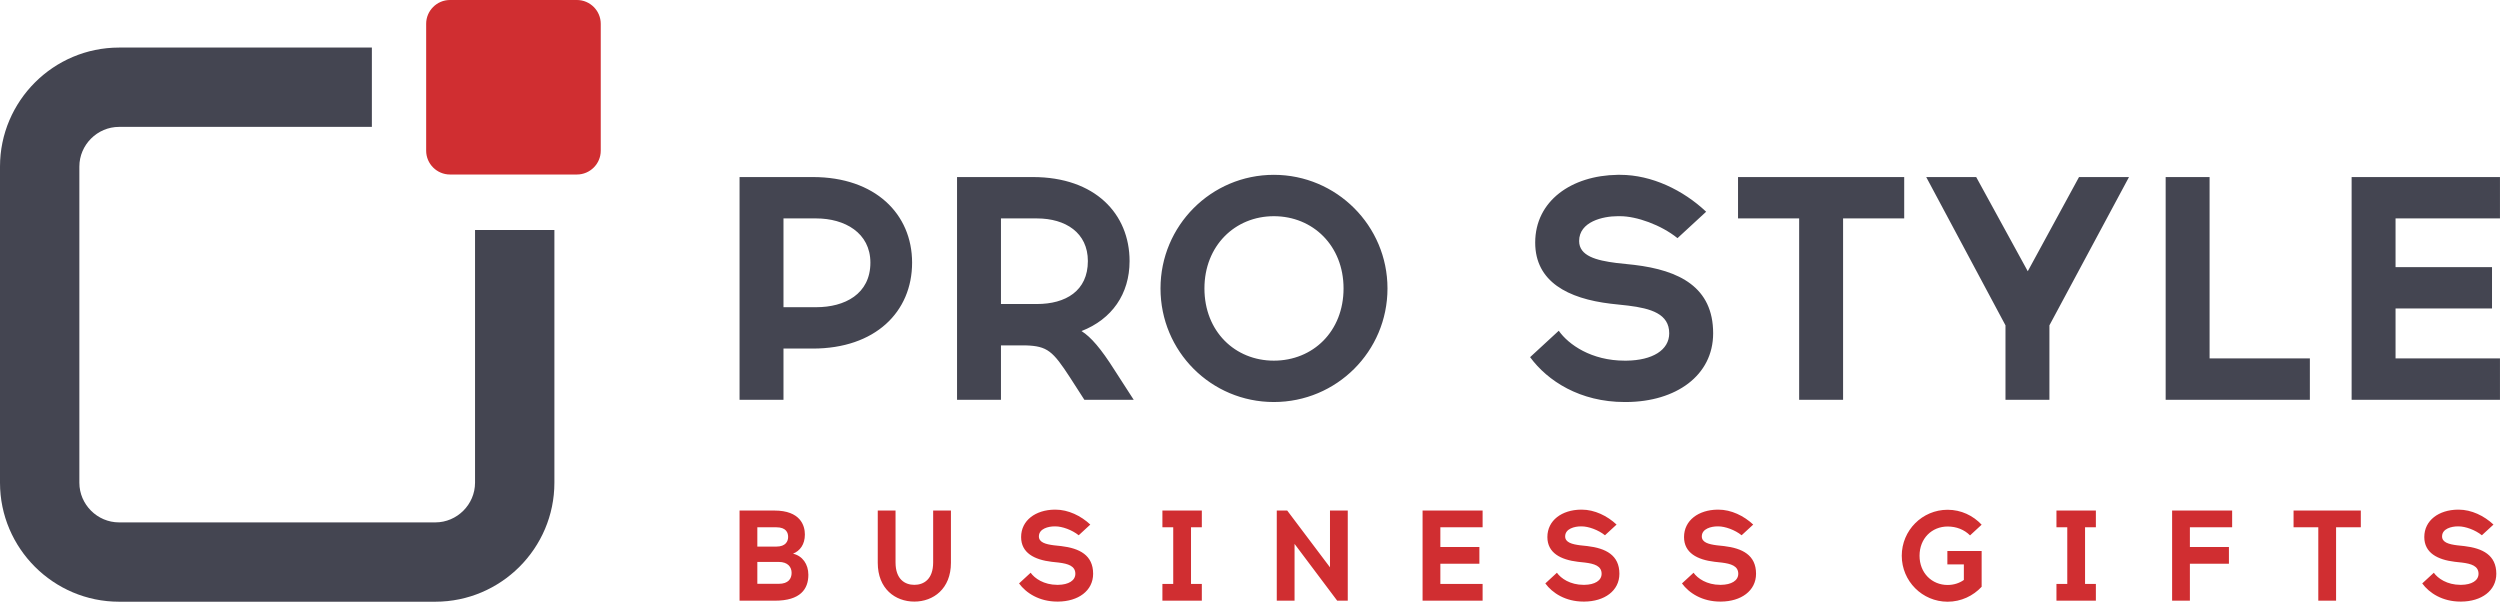
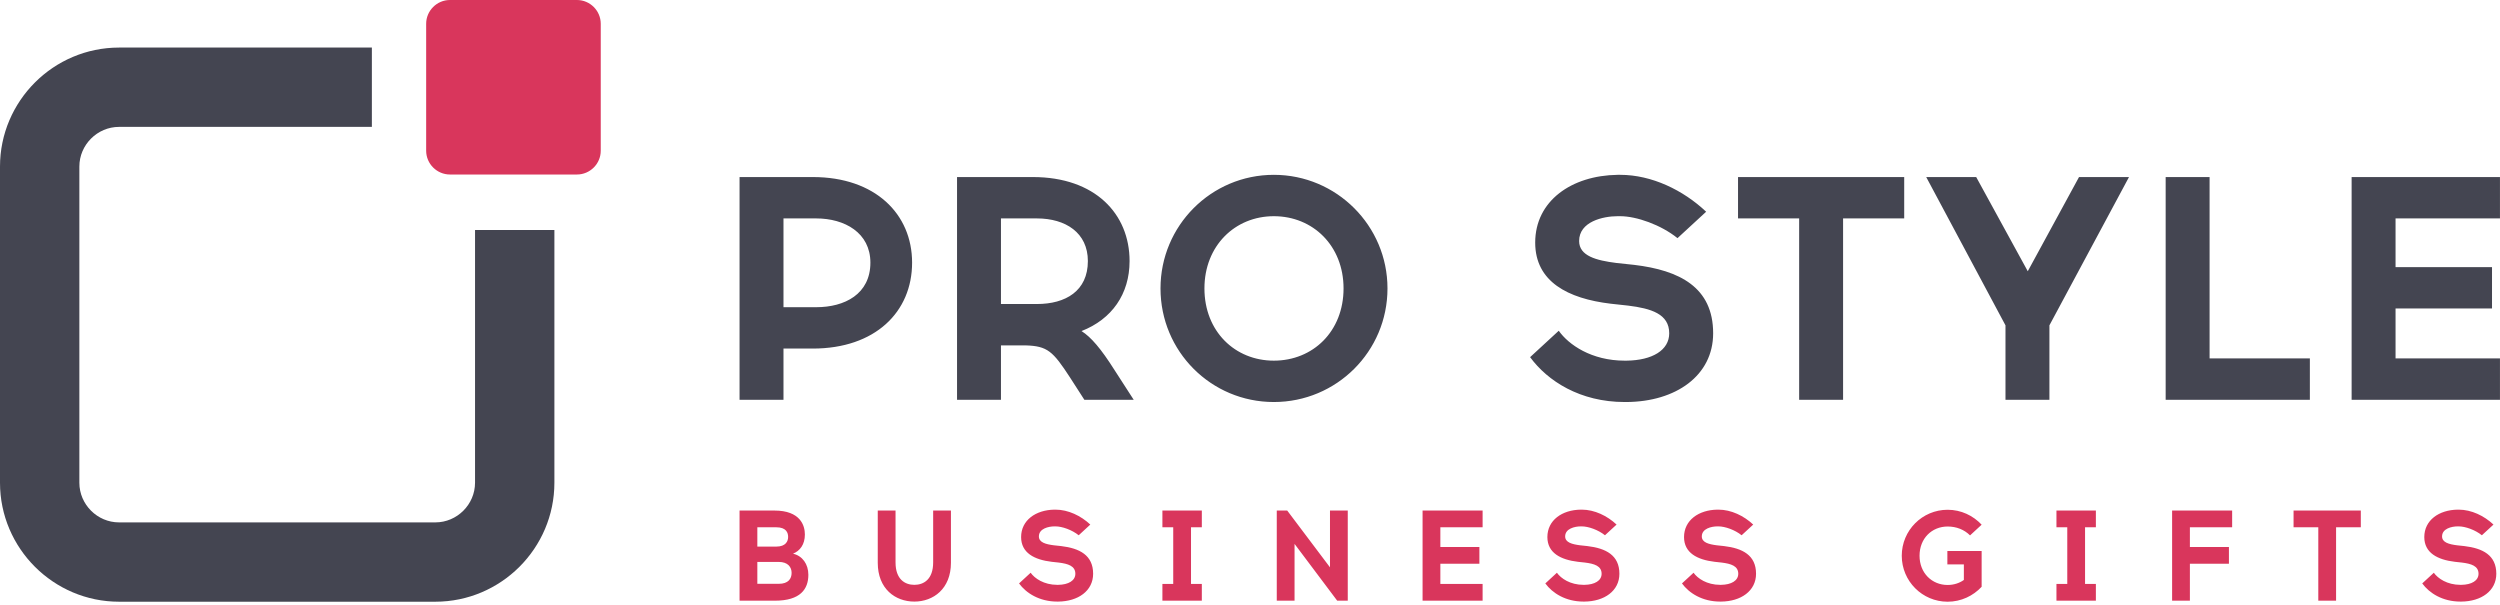
<svg xmlns="http://www.w3.org/2000/svg" width="720" height="174" viewBox="0 0 720 174" fill="none">
  <path d="M159.666 66.243V139.026C159.666 148.461 155.811 157.032 149.604 163.236C143.395 169.441 134.821 173.294 125.383 173.294H34.283C24.844 173.294 16.27 169.442 10.062 163.237C3.854 157.032 0 148.462 0 139.026V47.967C0 38.532 3.854 29.962 10.062 23.756C16.27 17.551 24.844 13.699 34.283 13.699H107.099V36.545H34.283C31.153 36.545 28.297 37.834 26.221 39.909C24.145 41.984 22.856 44.838 22.856 47.967V139.026C22.856 142.155 24.145 145.009 26.222 147.084C28.298 149.159 31.153 150.448 34.283 150.448H125.383C128.513 150.448 131.368 149.158 133.444 147.083C135.52 145.008 136.81 142.155 136.81 139.026V66.243H159.666Z" fill="#444551" />
-   <path fill-rule="evenodd" clip-rule="evenodd" d="M129.59 0H166.16C169.931 0 173.016 3.083 173.016 6.853V43.406C173.016 47.175 169.931 50.258 166.16 50.258H129.59C125.819 50.258 122.734 47.175 122.734 43.406V6.853C122.734 3.083 125.819 0 129.59 0Z" fill="#D02E31" />
-   <path d="M212.992 147.036V172.997H223.196C230.505 172.997 232.806 169.659 232.806 165.542C232.806 162.464 231.1 160.091 228.391 159.46C230.394 158.644 231.804 156.827 231.804 153.934C231.804 151.375 230.542 147.036 223.011 147.036H212.992ZM218.113 151.857H223.567C226.462 151.857 226.981 153.452 226.981 154.639C226.981 155.862 226.313 157.42 223.567 157.42H218.113V151.857ZM218.113 161.834H224.272C226.944 161.834 227.983 163.354 227.983 164.986C227.983 166.655 227.055 168.139 224.272 168.139H218.113V161.834ZM273.869 147.036H268.749V161.982C268.749 166.84 266.041 168.435 263.332 168.435C260.623 168.435 257.915 166.84 257.915 161.982V147.036H252.794V162.093C252.794 169.585 257.841 173.257 263.332 173.257C268.786 173.257 273.869 169.585 273.869 162.093V147.036ZM303.691 146.776C298.31 146.85 294.081 149.818 294.081 154.676C294.081 159.237 297.902 161.204 302.874 161.797L304.915 162.019C307.586 162.353 309.701 162.983 309.701 165.246C309.701 167.211 307.735 168.398 304.729 168.435H304.507C300.648 168.435 297.977 166.581 296.826 164.949L293.487 168.027C295.527 170.809 299.312 173.257 304.507 173.257H304.729C310.481 173.22 314.821 170.178 314.821 165.246C314.821 159.868 310.889 157.903 305.62 157.272L303.542 157.049C301.205 156.753 299.201 156.234 299.201 154.491C299.201 152.228 301.983 151.598 303.691 151.598H303.988C305.88 151.598 308.737 152.599 310.666 154.156L314.005 151.078C311.334 148.556 307.661 146.776 303.988 146.776H303.691ZM343.01 168.176V151.857H346.126V147.036H334.773V151.857H337.889V168.176H334.773V172.997H346.126V168.176H343.01ZM388.155 172.997V147.036H383.035V163.391L370.716 147.036H367.71V172.997H372.831V156.642L385.113 172.997H388.155ZM414.822 157.531V151.857H426.992V147.036H409.701V172.997H426.992V168.176H414.822V162.353H426.065V157.531H414.822ZM455.255 146.776C449.874 146.85 445.645 149.818 445.645 154.676C445.645 159.237 449.466 161.204 454.438 161.797L456.479 162.019C459.151 162.353 461.265 162.983 461.265 165.246C461.265 167.211 459.299 168.398 456.294 168.435H456.071C452.212 168.435 449.541 166.581 448.39 164.949L445.051 168.027C447.091 170.809 450.876 173.257 456.071 173.257H456.294C462.045 173.22 466.386 170.178 466.386 165.246C466.386 159.868 462.453 157.903 457.184 157.272L455.106 157.049C452.769 156.753 450.765 156.234 450.765 154.491C450.765 152.228 453.548 151.598 455.255 151.598H455.552C457.444 151.598 460.301 152.599 462.23 154.156L465.57 151.078C462.898 148.556 459.225 146.776 455.552 146.776H455.255ZM494.611 146.776C489.231 146.85 485.001 149.818 485.001 154.676C485.001 159.237 488.823 161.204 493.794 161.797L495.835 162.019C498.507 162.353 500.621 162.983 500.621 165.246C500.621 167.211 498.655 168.398 495.65 168.435H495.427C491.569 168.435 488.897 166.581 487.746 164.949L484.407 168.027C486.447 170.809 490.233 173.257 495.427 173.257H495.65C501.401 173.22 505.742 170.178 505.742 165.246C505.742 159.868 501.809 157.903 496.54 157.272L494.462 157.049C492.125 156.753 490.121 156.234 490.121 154.491C490.121 152.228 492.904 151.598 494.611 151.598H494.908C496.8 151.598 499.657 152.599 501.586 154.156L504.926 151.078C502.254 148.556 498.581 146.776 494.908 146.776H494.611ZM560.917 146.813C553.607 146.813 547.707 152.747 547.707 160.054C547.707 167.36 553.607 173.294 560.917 173.294C564.776 173.294 568.263 171.625 570.712 168.992V158.681H560.842V162.539H565.591V167.026C564.293 167.953 562.661 168.472 560.917 168.472C556.39 168.472 552.828 165.023 552.828 160.054C552.828 155.047 556.39 151.635 560.917 151.635C563.44 151.635 565.703 152.524 567.373 154.193L570.712 151.115C568.263 148.482 564.776 146.813 560.917 146.813ZM600.496 168.176V151.857H603.612V147.036H592.258V151.857H595.375V168.176H592.258V172.997H603.612V168.176H600.496ZM630.688 157.531V151.857H642.858V147.036H625.567V172.997H630.688V162.353H641.931V157.531H630.688ZM672.791 151.857H679.914V147.036H660.546V151.857H667.67V172.997H672.791V151.857ZM707.806 146.776C702.425 146.85 698.196 149.818 698.196 154.676C698.196 159.237 702.017 161.204 706.989 161.797L709.03 162.019C711.702 162.353 713.816 162.983 713.816 165.246C713.816 167.211 711.85 168.398 708.844 168.435H708.622C704.763 168.435 702.092 166.581 700.941 164.949L697.602 168.027C699.642 170.809 703.427 173.257 708.622 173.257H708.844C714.596 173.22 718.937 170.178 718.937 165.246C718.937 159.868 715.004 157.903 709.735 157.272L707.657 157.049C705.32 156.753 703.316 156.234 703.316 154.491C703.316 152.228 706.099 151.598 707.806 151.598H708.103C709.995 151.598 712.852 152.599 714.781 154.156L718.121 151.078C715.449 148.556 711.776 146.776 708.103 146.776H707.806Z" fill="#D02E31" />
+   <path fill-rule="evenodd" clip-rule="evenodd" d="M129.59 0H166.16C169.931 0 173.016 3.083 173.016 6.853V43.406C173.016 47.175 169.931 50.258 166.16 50.258H129.59C125.819 50.258 122.734 47.175 122.734 43.406V6.853C122.734 3.083 125.819 0 129.59 0Z" fill="#D9365C" />
+   <path d="M212.992 147.036V172.997H223.196C230.505 172.997 232.806 169.659 232.806 165.542C232.806 162.464 231.1 160.091 228.391 159.46C230.394 158.644 231.804 156.827 231.804 153.934C231.804 151.375 230.542 147.036 223.011 147.036H212.992ZM218.113 151.857H223.567C226.462 151.857 226.981 153.452 226.981 154.639C226.981 155.862 226.313 157.42 223.567 157.42H218.113V151.857ZM218.113 161.834H224.272C226.944 161.834 227.983 163.354 227.983 164.986C227.983 166.655 227.055 168.139 224.272 168.139H218.113V161.834ZM273.869 147.036H268.749V161.982C268.749 166.84 266.041 168.435 263.332 168.435C260.623 168.435 257.915 166.84 257.915 161.982V147.036H252.794V162.093C252.794 169.585 257.841 173.257 263.332 173.257C268.786 173.257 273.869 169.585 273.869 162.093V147.036ZM303.691 146.776C298.31 146.85 294.081 149.818 294.081 154.676C294.081 159.237 297.902 161.204 302.874 161.797L304.915 162.019C307.586 162.353 309.701 162.983 309.701 165.246C309.701 167.211 307.735 168.398 304.729 168.435H304.507C300.648 168.435 297.977 166.581 296.826 164.949L293.487 168.027C295.527 170.809 299.312 173.257 304.507 173.257H304.729C310.481 173.22 314.821 170.178 314.821 165.246C314.821 159.868 310.889 157.903 305.62 157.272L303.542 157.049C301.205 156.753 299.201 156.234 299.201 154.491C299.201 152.228 301.983 151.598 303.691 151.598H303.988C305.88 151.598 308.737 152.599 310.666 154.156L314.005 151.078C311.334 148.556 307.661 146.776 303.988 146.776H303.691ZM343.01 168.176V151.857H346.126V147.036H334.773V151.857H337.889V168.176H334.773V172.997H346.126V168.176H343.01ZM388.155 172.997V147.036H383.035V163.391L370.716 147.036H367.71V172.997H372.831V156.642L385.113 172.997H388.155ZM414.822 157.531V151.857H426.992V147.036H409.701V172.997H426.992V168.176H414.822V162.353H426.065V157.531H414.822ZM455.255 146.776C449.874 146.85 445.645 149.818 445.645 154.676C445.645 159.237 449.466 161.204 454.438 161.797L456.479 162.019C459.151 162.353 461.265 162.983 461.265 165.246C461.265 167.211 459.299 168.398 456.294 168.435H456.071C452.212 168.435 449.541 166.581 448.39 164.949L445.051 168.027C447.091 170.809 450.876 173.257 456.071 173.257H456.294C462.045 173.22 466.386 170.178 466.386 165.246C466.386 159.868 462.453 157.903 457.184 157.272L455.106 157.049C452.769 156.753 450.765 156.234 450.765 154.491C450.765 152.228 453.548 151.598 455.255 151.598H455.552C457.444 151.598 460.301 152.599 462.23 154.156L465.57 151.078C462.898 148.556 459.225 146.776 455.552 146.776H455.255ZM494.611 146.776C489.231 146.85 485.001 149.818 485.001 154.676C485.001 159.237 488.823 161.204 493.794 161.797L495.835 162.019C498.507 162.353 500.621 162.983 500.621 165.246C500.621 167.211 498.655 168.398 495.65 168.435H495.427C491.569 168.435 488.897 166.581 487.746 164.949L484.407 168.027C486.447 170.809 490.233 173.257 495.427 173.257H495.65C501.401 173.22 505.742 170.178 505.742 165.246C505.742 159.868 501.809 157.903 496.54 157.272L494.462 157.049C492.125 156.753 490.121 156.234 490.121 154.491C490.121 152.228 492.904 151.598 494.611 151.598H494.908C496.8 151.598 499.657 152.599 501.586 154.156L504.926 151.078C502.254 148.556 498.581 146.776 494.908 146.776H494.611ZM560.917 146.813C553.607 146.813 547.707 152.747 547.707 160.054C547.707 167.36 553.607 173.294 560.917 173.294C564.776 173.294 568.263 171.625 570.712 168.992V158.681H560.842V162.539H565.591V167.026C564.293 167.953 562.661 168.472 560.917 168.472C556.39 168.472 552.828 165.023 552.828 160.054C552.828 155.047 556.39 151.635 560.917 151.635C563.44 151.635 565.703 152.524 567.373 154.193L570.712 151.115C568.263 148.482 564.776 146.813 560.917 146.813ZM600.496 168.176V151.857H603.612V147.036H592.258V151.857H595.375V168.176H592.258V172.997H603.612V168.176H600.496ZM630.688 157.531V151.857H642.858V147.036H625.567V172.997H630.688V162.353H641.931V157.531H630.688ZM672.791 151.857H679.914V147.036H660.546V151.857H667.67V172.997H672.791V151.857ZM707.806 146.776C702.425 146.85 698.196 149.818 698.196 154.676C698.196 159.237 702.017 161.204 706.989 161.797L709.03 162.019C711.702 162.353 713.816 162.983 713.816 165.246C713.816 167.211 711.85 168.398 708.844 168.435H708.622C704.763 168.435 702.092 166.581 700.941 164.949L697.602 168.027C699.642 170.809 703.427 173.257 708.622 173.257H708.844C714.596 173.22 718.937 170.178 718.937 165.246C718.937 159.868 715.004 157.903 709.735 157.272L707.657 157.049C705.32 156.753 703.316 156.234 703.316 154.491C703.316 152.228 706.099 151.598 707.806 151.598H708.103C709.995 151.598 712.852 152.599 714.781 154.156L718.121 151.078C715.449 148.556 711.776 146.776 708.103 146.776H707.806Z" fill="#D9365C" />
  <path d="M212.992 50.991V115.141H225.644V100.387H234.079C252.049 100.387 262.684 89.848 262.684 75.643C262.684 61.622 252.049 50.991 234.079 50.991H212.992ZM225.644 88.473V62.905H235.087C243.248 62.905 250.674 67.029 250.674 75.643C250.674 84.716 243.248 88.473 235.087 88.473H225.644ZM275.626 50.991V115.141H288.278V99.471H295.338C301.663 99.653 303.222 101.12 308.173 108.727L312.299 115.141H326.51L321.009 106.619C317.067 100.387 314.224 97.088 311.474 95.346C320.183 91.956 325.317 84.716 325.317 75.185C325.317 61.622 315.416 50.991 297.446 50.991H275.626ZM288.278 62.905H298.638C306.89 62.905 313.307 67.029 313.307 75.185C313.307 83.799 306.89 87.557 298.638 87.557H288.278V62.905ZM366.864 50.35C348.802 50.35 334.225 65.013 334.225 83.067C334.225 101.211 348.802 115.783 366.864 115.783C384.926 115.783 399.595 101.211 399.595 83.067C399.595 65.013 384.926 50.35 366.864 50.35ZM366.864 62.264C378.141 62.264 386.943 70.786 386.943 83.067C386.943 95.438 378.141 103.869 366.864 103.869C355.679 103.869 346.877 95.438 346.877 83.067C346.877 70.786 355.679 62.264 366.864 62.264ZM465.882 50.35C452.588 50.533 442.136 57.864 442.136 69.87C442.136 81.142 451.58 85.999 463.865 87.465L468.908 88.015C475.509 88.84 480.735 90.397 480.735 95.988C480.735 100.845 475.875 103.778 468.45 103.869H467.899C458.364 103.869 451.763 99.287 448.921 95.255L440.669 102.861C445.712 109.734 455.063 115.783 467.899 115.783H468.45C482.66 115.691 493.387 108.176 493.387 95.988C493.387 82.7 483.668 77.843 470.65 76.284L465.516 75.735C459.739 75.002 454.788 73.719 454.788 69.411C454.788 63.821 461.664 62.264 465.882 62.264H466.615C471.291 62.264 478.351 64.737 483.119 68.587L491.37 60.98C484.769 54.749 475.693 50.35 466.615 50.35H465.882ZM530.807 62.905H548.41V50.991H500.552V62.905H518.155V115.141H530.807V62.905ZM590.232 115.141V93.697L613.152 50.991H598.758L583.997 78.118L569.144 50.991H554.75L577.58 93.697V115.141H590.232ZM665.242 115.141V103.227H636.362V50.991H623.71V115.141H665.242ZM689.919 76.926V62.905H719.991V50.991H677.267V115.141H719.991V103.227H689.919V88.84H717.699V76.926H689.919Z" fill="#444551" />
</svg>
